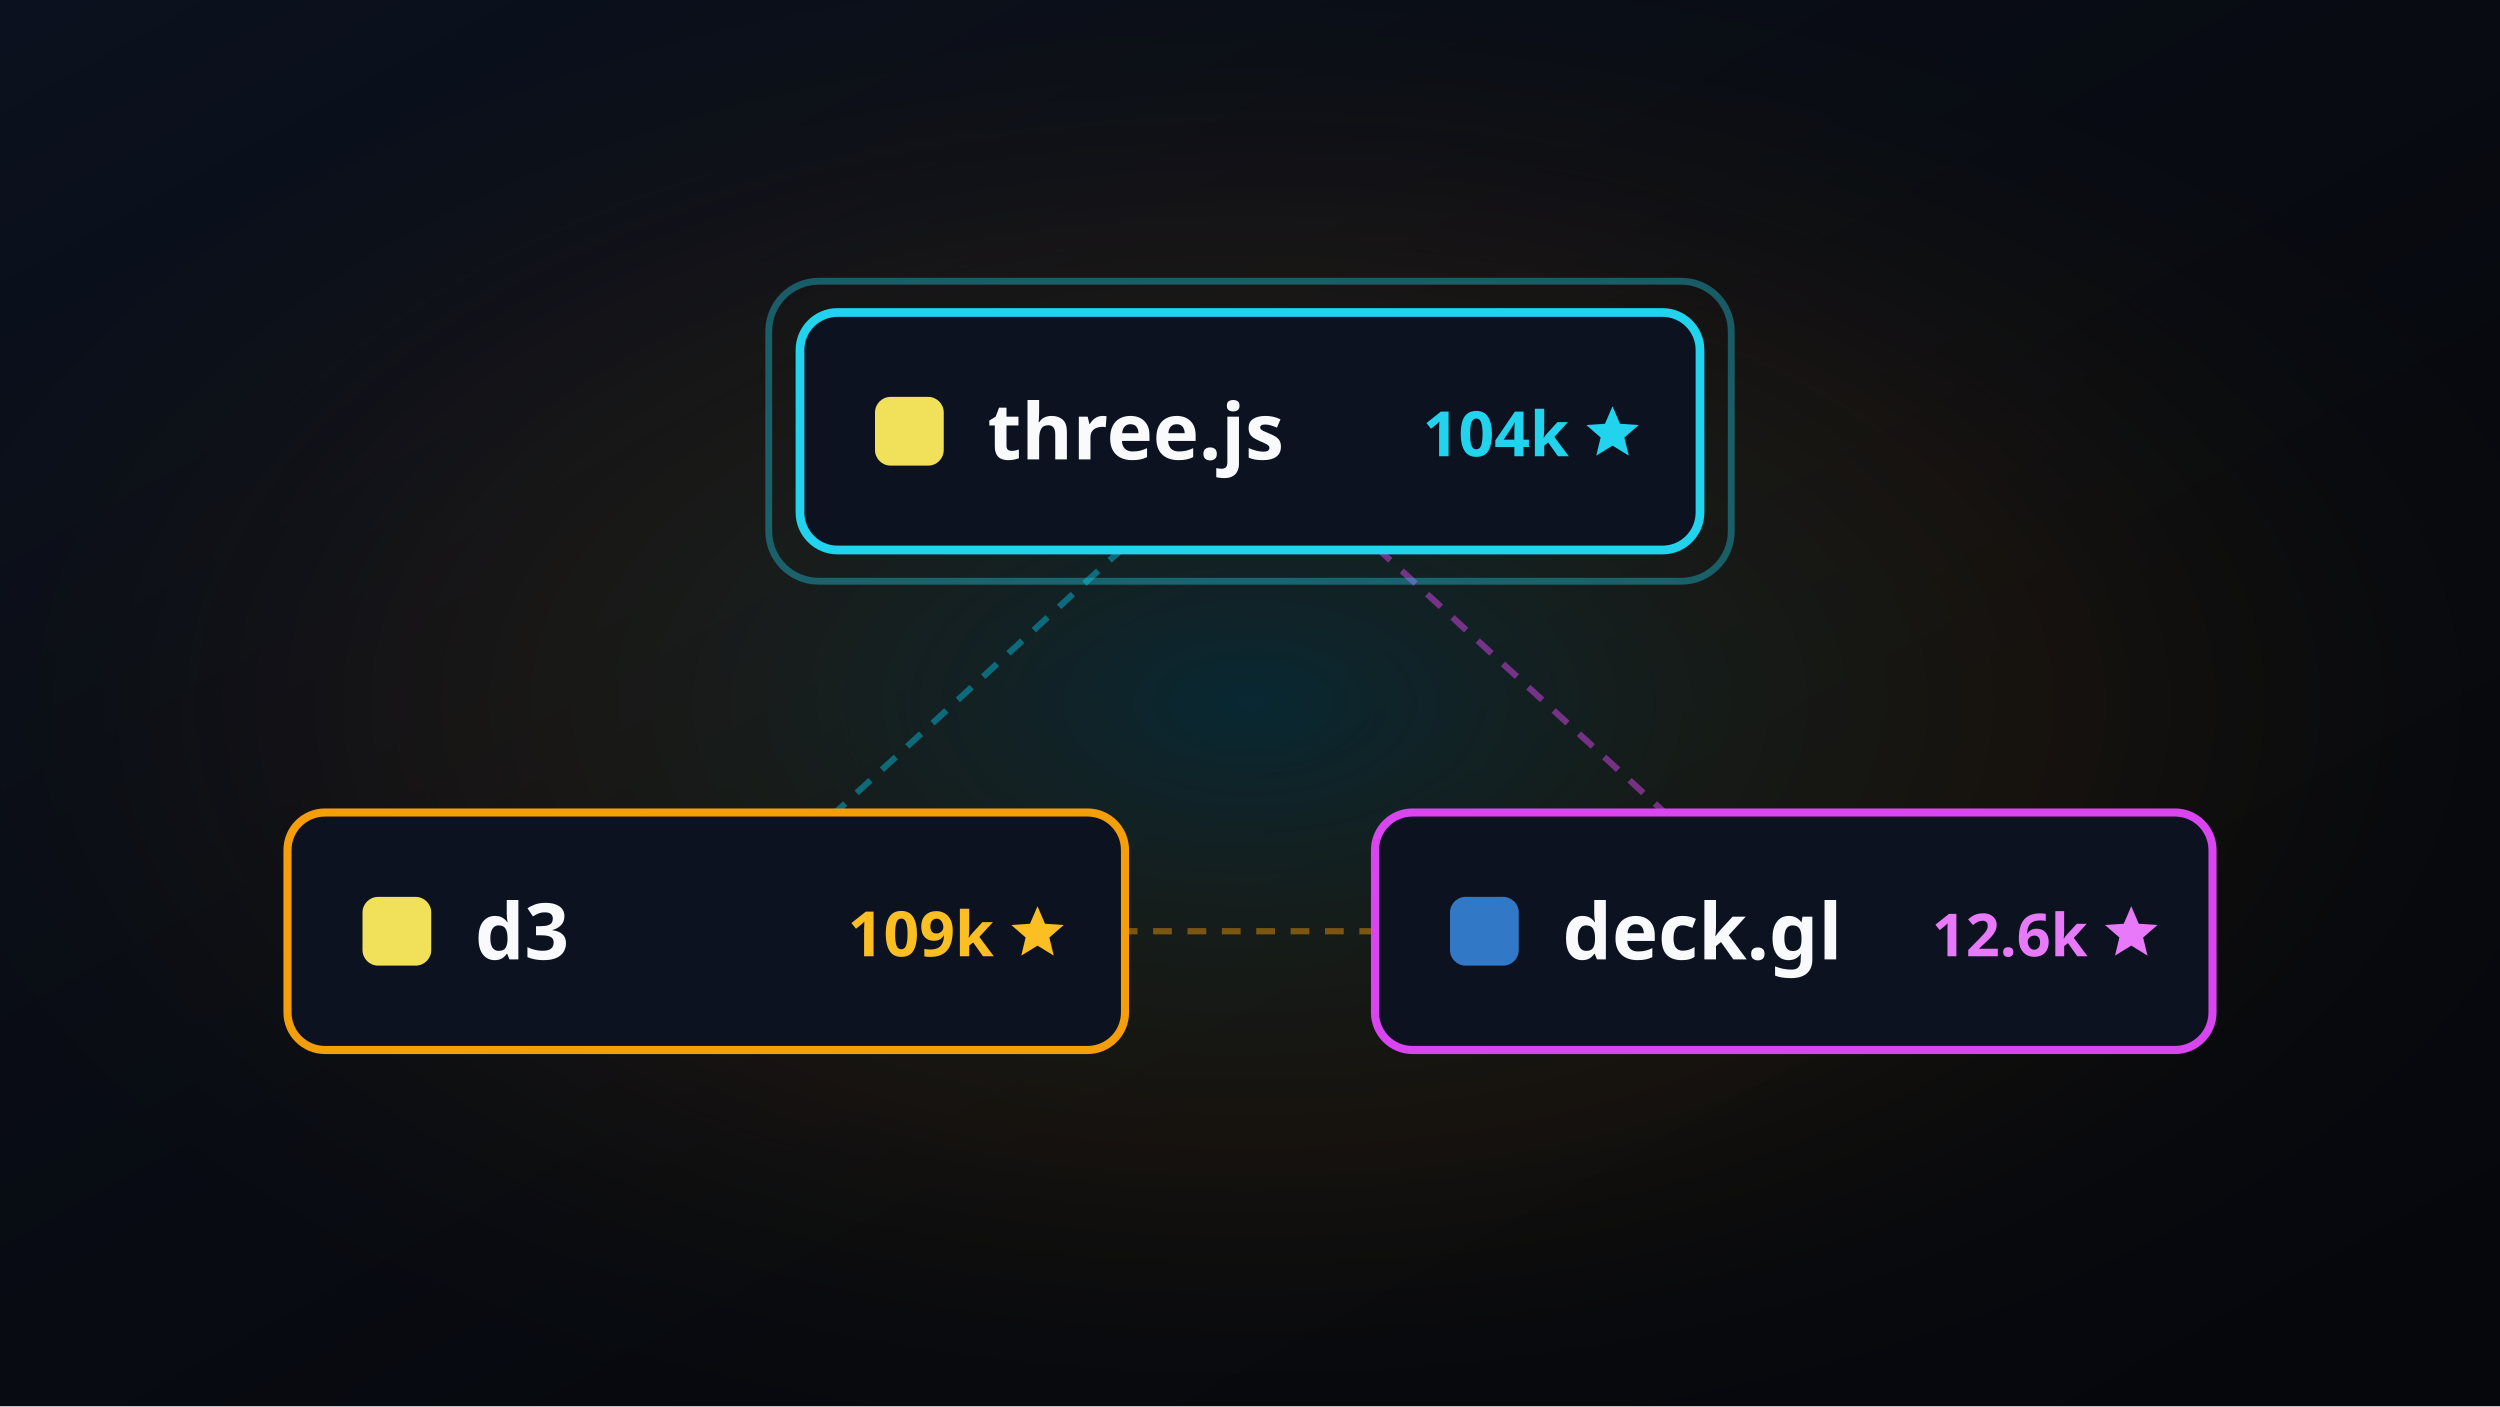
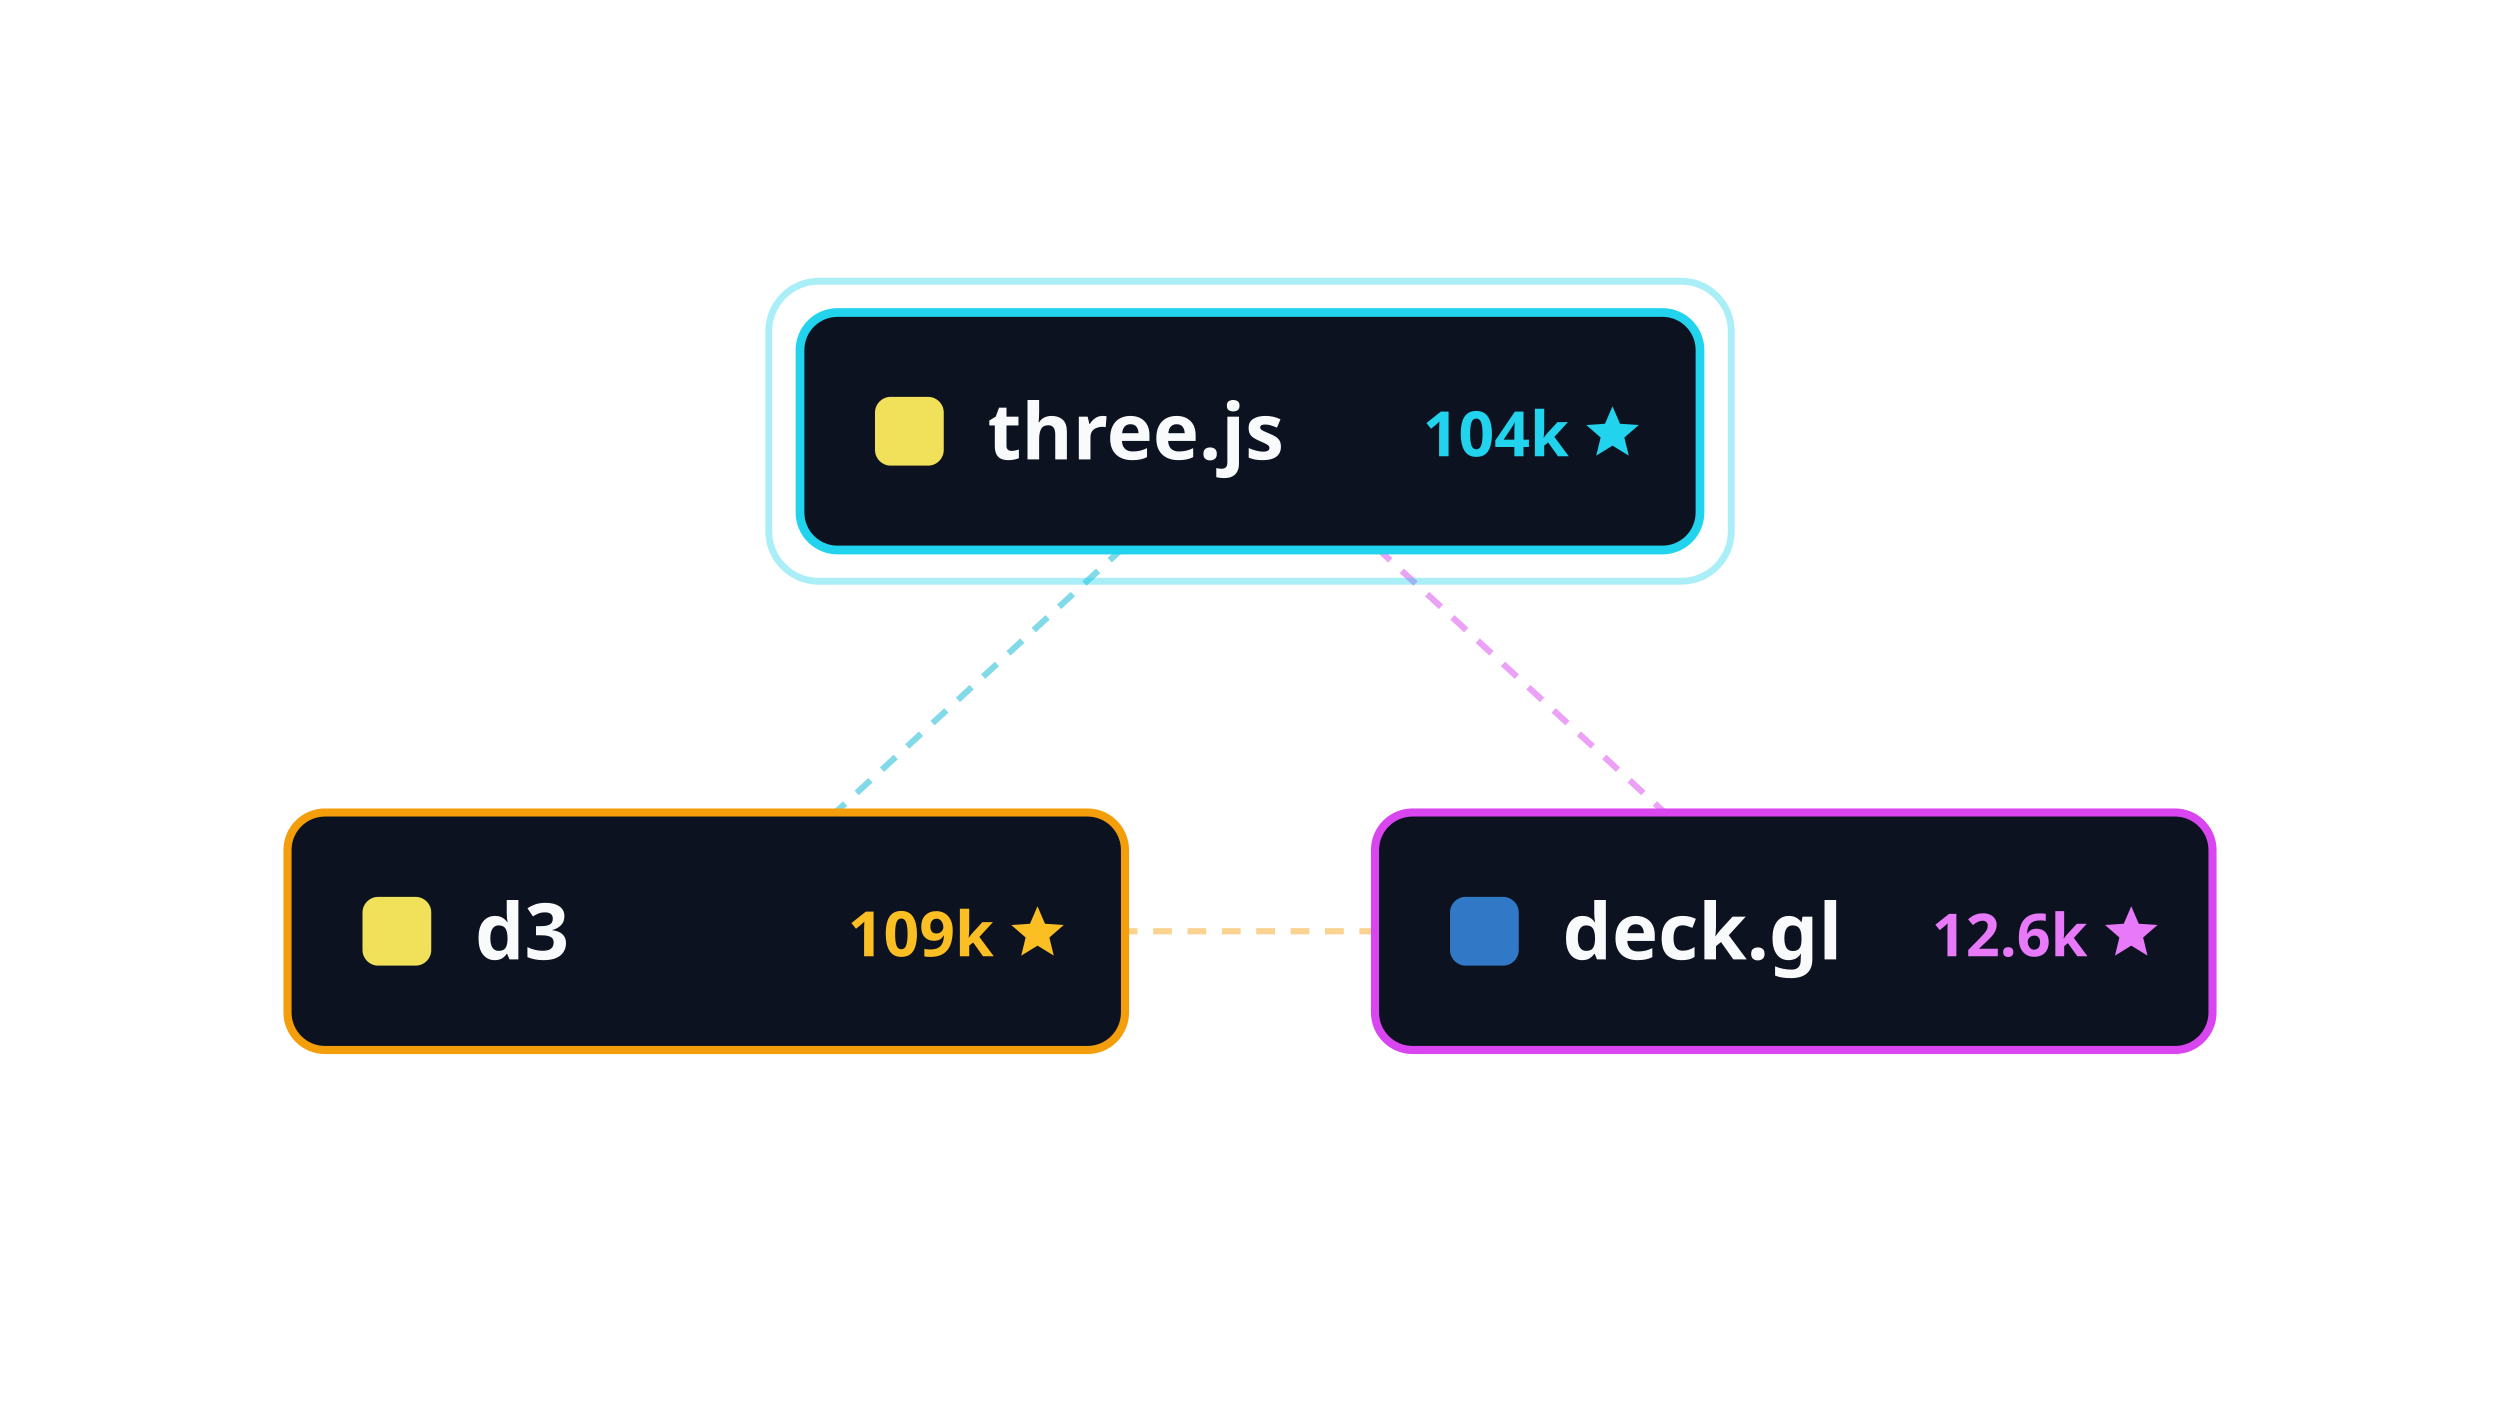
<svg xmlns="http://www.w3.org/2000/svg" viewBox="0 0 800 450" width="800" height="450">
-   <defs>
-     <linearGradient id="ex-github-bg" x1="0%" y1="0%" x2="100%" y2="100%">
-       <stop offset="0%" stop-color="#0B111E" />
-       <stop offset="65%" stop-color="#07090E" />
-       <stop offset="100%" stop-color="#05070C" />
-     </linearGradient>
-     <radialGradient id="ex-github-glow" cx="50%" cy="50%" r="58%">
-       <stop offset="0%" stop-color="#06B6D4" stop-opacity="0.17" />
-       <stop offset="55%" stop-color="#F59E0B" stop-opacity="0.06" />
-       <stop offset="100%" stop-color="#07090E" stop-opacity="0" />
-     </radialGradient>
-   </defs>
-   <rect width="800" height="450" fill="url(#ex-github-bg)" />
-   <rect width="800" height="450" fill="url(#ex-github-glow)" />
  <g fill="none" stroke-width="2" stroke-dasharray="6 5">
-     <line x1="400" y1="138" x2="226" y2="298" stroke="#06B6D4" stroke-opacity="0.5" />
-     <line x1="400" y1="138" x2="574" y2="298" stroke="#D946EF" stroke-opacity="0.5" />
-     <line x1="226" y1="298" x2="574" y2="298" stroke="#F59E0B" stroke-opacity="0.45" />
+     <line class="sv-stroke-cyan" x1="400" y1="138" x2="226" y2="298" stroke="#06B6D4" stroke-opacity="0.5" />
+     <line class="sv-stroke-fuchsia" x1="400" y1="138" x2="574" y2="298" stroke="#D946EF" stroke-opacity="0.5" />
+     <line class="sv-stroke-amber" x1="226" y1="298" x2="574" y2="298" stroke="#F59E0B" stroke-opacity="0.45" />
  </g>
  <g transform="translate(400, 138)">
-     <rect x="-154" y="-48" width="308" height="96" rx="16" fill="none" stroke="#22D3EE" stroke-opacity="0.38" stroke-width="2.2" />
-     <rect x="-144" y="-38" width="288" height="76" rx="12" fill="#0C1220" stroke="#22D3EE" stroke-width="2.8" />
+     <rect class="sv-stroke-cyan" x="-154" y="-48" width="308" height="96" rx="16" fill="none" stroke="#22D3EE" stroke-opacity="0.38" stroke-width="2.2" />
+     <rect class="sv-panel sv-stroke-cyan" x="-144" y="-38" width="288" height="76" rx="12" fill="#0C1220" stroke="#22D3EE" stroke-width="2.8" />
    <rect x="-120" y="-11" width="22" height="22" rx="5" fill="#F1E05A" />
-     <text x="-84" y="9" font-family="IBM Plex Mono, Noto Sans, monospace" font-size="25" font-weight="700" fill="#F8FAFC">three.js</text>
-     <text x="102" y="8" text-anchor="end" font-family="IBM Plex Mono, Noto Sans, monospace" font-size="20" font-weight="600" fill="#22D3EE">104k</text>
-     <polygon points="116,-8 118.4,-2.4 124.4,-2 119.8,2 121.2,7.8 116,4.6 110.8,7.8 112.2,2 107.6,-2 113.6,-2.4" fill="#22D3EE" />
+     <text class="sv-ink" x="-84" y="9" font-family="IBM Plex Mono, Noto Sans, monospace" font-size="25" font-weight="700" fill="#F8FAFC">three.js</text>
+     <text class="sv-text-cyan" x="102" y="8" text-anchor="end" font-family="IBM Plex Mono, Noto Sans, monospace" font-size="20" font-weight="600" fill="#22D3EE">104k</text>
+     <polygon class="sv-fill-cyan" points="116,-8 118.4,-2.4 124.4,-2 119.8,2 121.2,7.8 116,4.6 110.8,7.8 112.2,2 107.6,-2 113.6,-2.4" fill="#22D3EE" />
  </g>
  <g transform="translate(226, 298)">
-     <rect x="-134" y="-38" width="268" height="76" rx="12" fill="#0C1220" stroke="#F59E0B" stroke-width="2.6" />
+     <rect class="sv-panel sv-stroke-amber" x="-134" y="-38" width="268" height="76" rx="12" fill="#0C1220" stroke="#F59E0B" stroke-width="2.6" />
    <rect x="-110" y="-11" width="22" height="22" rx="5" fill="#F1E05A" />
-     <text x="-74" y="9" font-family="IBM Plex Mono, Noto Sans, monospace" font-size="25" font-weight="700" fill="#F8FAFC">d3</text>
-     <text x="92" y="8" text-anchor="end" font-family="IBM Plex Mono, Noto Sans, monospace" font-size="20" font-weight="600" fill="#FBBF24">109k</text>
-     <polygon points="106,-8 108.4,-2.4 114.4,-2 109.8,2 111.2,7.8 106,4.6 100.8,7.8 102.2,2 97.6,-2 103.6,-2.4" fill="#FBBF24" />
+     <text class="sv-ink" x="-74" y="9" font-family="IBM Plex Mono, Noto Sans, monospace" font-size="25" font-weight="700" fill="#F8FAFC">d3</text>
+     <text class="sv-text-amber" x="92" y="8" text-anchor="end" font-family="IBM Plex Mono, Noto Sans, monospace" font-size="20" font-weight="600" fill="#FBBF24">109k</text>
+     <polygon class="sv-fill-amber" points="106,-8 108.4,-2.4 114.4,-2 109.8,2 111.2,7.8 106,4.6 100.8,7.8 102.2,2 97.6,-2 103.6,-2.4" fill="#FBBF24" />
  </g>
  <g transform="translate(574, 298)">
-     <rect x="-134" y="-38" width="268" height="76" rx="12" fill="#0C1220" stroke="#D946EF" stroke-width="2.6" />
+     <rect class="sv-panel sv-stroke-fuchsia" x="-134" y="-38" width="268" height="76" rx="12" fill="#0C1220" stroke="#D946EF" stroke-width="2.6" />
    <rect x="-110" y="-11" width="22" height="22" rx="5" fill="#3178C6" />
-     <text x="-74" y="9" font-family="IBM Plex Mono, Noto Sans, monospace" font-size="25" font-weight="700" fill="#F8FAFC">deck.gl</text>
-     <text x="94" y="8" text-anchor="end" font-family="IBM Plex Mono, Noto Sans, monospace" font-size="19" font-weight="600" fill="#E879F9">12.6k</text>
-     <polygon points="108,-8 110.4,-2.4 116.4,-2 111.8,2 113.2,7.8 108,4.6 102.8,7.8 104.2,2 99.6,-2 105.6,-2.4" fill="#E879F9" />
+     <text class="sv-ink" x="-74" y="9" font-family="IBM Plex Mono, Noto Sans, monospace" font-size="25" font-weight="700" fill="#F8FAFC">deck.gl</text>
+     <text class="sv-text-fuchsia" x="94" y="8" text-anchor="end" font-family="IBM Plex Mono, Noto Sans, monospace" font-size="19" font-weight="600" fill="#E879F9">12.6k</text>
+     <polygon class="sv-fill-fuchsia" points="108,-8 110.4,-2.4 116.4,-2 111.8,2 113.2,7.8 108,4.6 102.8,7.8 104.2,2 99.6,-2 105.6,-2.4" fill="#E879F9" />
  </g>
</svg>
